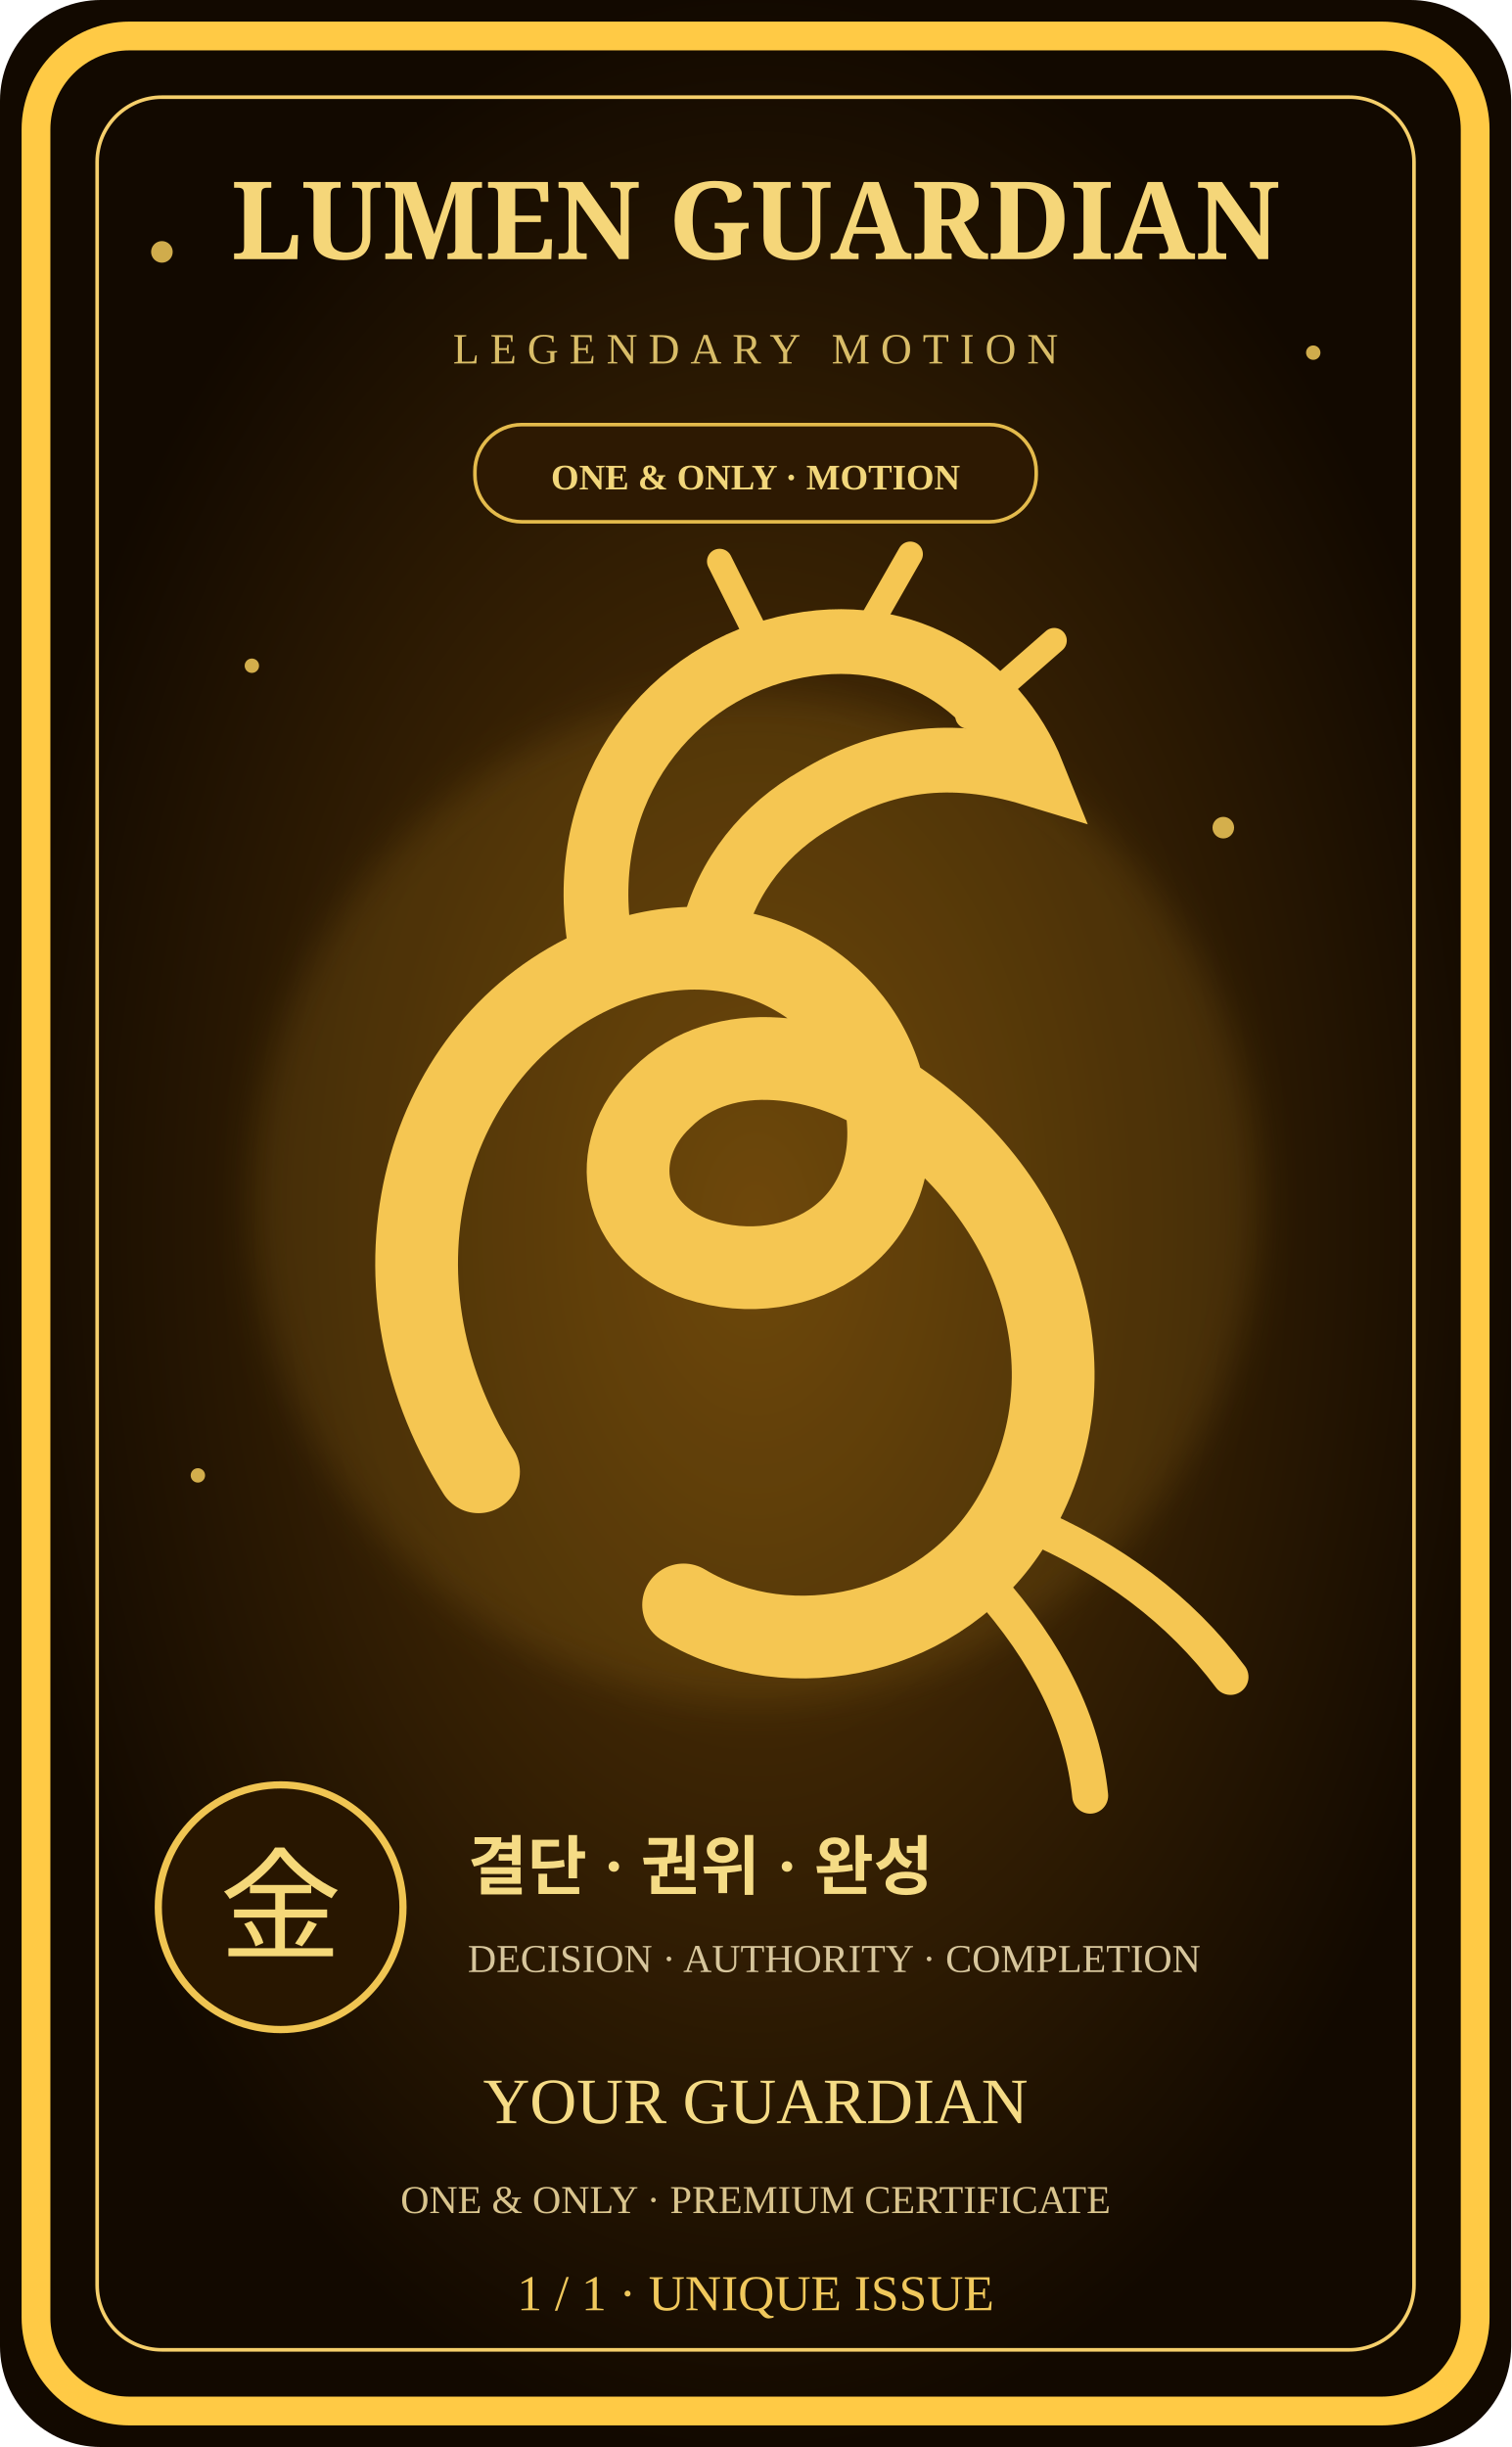
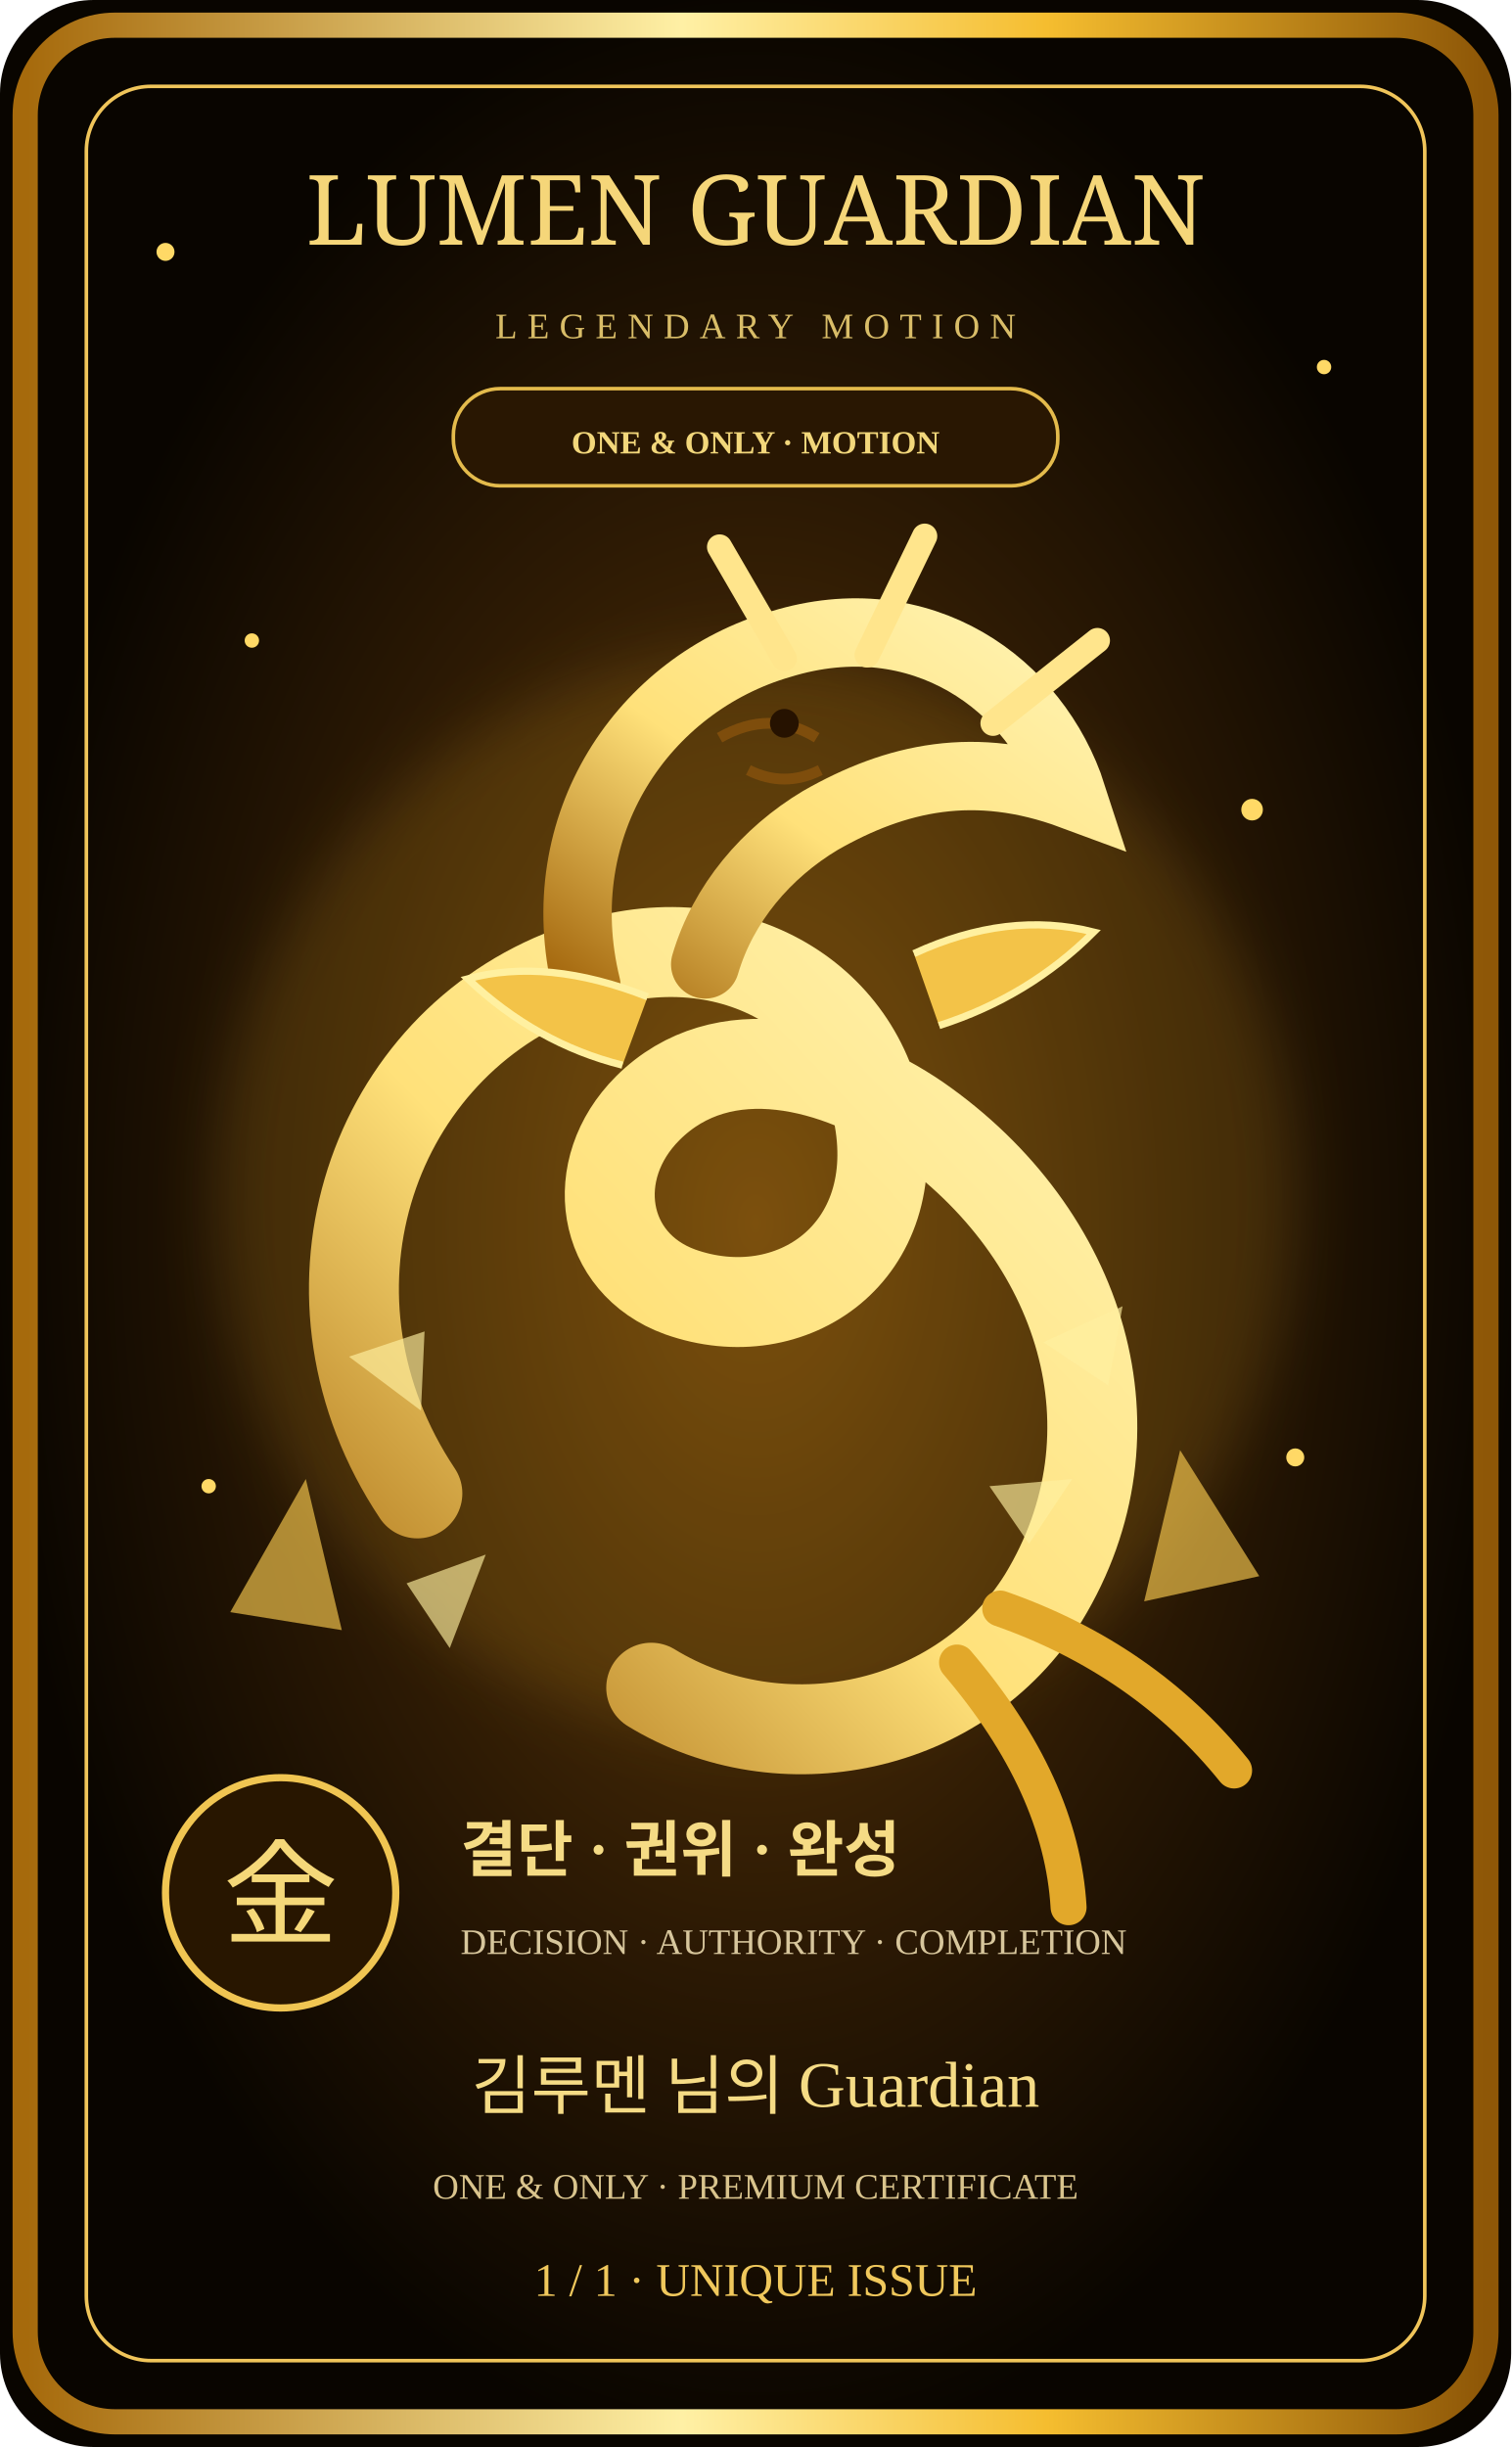
<svg xmlns="http://www.w3.org/2000/svg" viewBox="0 0 420 680">
  <defs>
-     <radialGradient id="g">
-       <stop stop-color="#5c3907" />
-       <stop offset="1" stop-color="#120900" />
+     <radialGradient id="bg">
+       <stop stop-color="#694009" />
+       <stop offset=".58" stop-color="#2d1a04" />
+       <stop offset="1" stop-color="#090500" />
    </radialGradient>
+     <linearGradient id="gold">
+       <stop stop-color="#a66a0c" />
+       <stop offset=".45" stop-color="#fff0a5" />
+       <stop offset=".7" stop-color="#f5bd2f" />
+       <stop offset="1" stop-color="#8e5707" />
+     </linearGradient>
+     <linearGradient id="scale" x1="0" y1="1" x2="1" y2="0">
+       <stop stop-color="#a66a10" />
+       <stop offset=".45" stop-color="#ffe17a" />
+       <stop offset="1" stop-color="#fff3b2" />
+     </linearGradient>
    <filter id="gl">
-       <feGaussianBlur stdDeviation="5" />
+       <feGaussianBlur stdDeviation="8" />
    </filter>
  </defs>
-   <rect width="420" height="680" rx="28" fill="url(#g)" />
-   <rect x="10" y="10" width="400" height="660" rx="26" fill="none" stroke="#ffca45" stroke-width="8" />
-   <rect x="27" y="27" width="366" height="626" rx="18" fill="none" stroke="#f5cf6b" />
-   <g fill="#ffd55f" opacity=".8">
-     <circle cx="45" cy="70" r="3" />
-     <circle cx="365" cy="98" r="2" />
-     <circle cx="70" cy="185" r="2" />
-     <circle cx="340" cy="230" r="3" />
-     <circle cx="55" cy="410" r="2" />
+   <rect width="420" height="680" rx="26" fill="url(#bg)" />
+   <rect x="7" y="7" width="406" height="666" rx="25" fill="none" stroke="url(#gold)" stroke-width="7" />
+   <rect x="24" y="24" width="372" height="632" rx="18" fill="none" stroke="#f0c55a" />
+   <g fill="#ffd966">
+     <circle cx="46" cy="70" r="2.5" />
+     <circle cx="368" cy="102" r="2" />
+     <circle cx="70" cy="178" r="2" />
+     <circle cx="348" cy="225" r="3" />
+     <circle cx="58" cy="413" r="2" />
+     <circle cx="360" cy="405" r="2.5" />
  </g>
-   <text x="210" y="72" text-anchor="middle" fill="#f5d679" font-family="Georgia,serif" font-size="30" font-weight="700">LUMEN GUARDIAN</text>
-   <text x="210" y="101" text-anchor="middle" fill="#d9bd68" font-size="12" letter-spacing="3">LEGENDARY MOTION</text>
-   <rect x="132" y="118" width="156" height="27" rx="13" fill="#2d1902" stroke="#e4bb4c" />
-   <text x="210" y="136" text-anchor="middle" fill="#f2d77b" font-size="10" font-weight="700">ONE &amp; ONLY · MOTION</text>
-   <circle cx="210" cy="333" r="140" fill="#e0a521" opacity=".14" filter="url(#gl)" />
-   <g transform="translate(210 335)" fill="none" stroke="#f5c652" stroke-linecap="round">
-     <path d="M-77 74C-111 20-92-45-43-66C-5-82 30-61 36-30C43 6 12 24-16 15C-37 8-42-15-26-30C-9-47 20-42 39-29C79-2 96 47 71 88C52 119 10 129-20 111" stroke-width="23" />
-     <path d="M-42-67C-52-109-29-144 5-154C40-164 67-145 77-120C54-127 35-124 17-113C3-105-8-92-12-75" stroke-width="18" />
-     <path d="M4-151L-10-179M27-153L43-181M59-136L83-157" stroke-width="7" />
-     <path d="M75 88Q111 103 132 131M64 105Q90 134 93 164" stroke-width="10" />
+   <text x="210" y="68" text-anchor="middle" fill="#f5d679" font-family="Georgia,serif" font-size="27">LUMEN GUARDIAN</text>
+   <text x="210" y="94" text-anchor="middle" fill="#d9bd68" font-size="10" letter-spacing="2.8">LEGENDARY MOTION</text>
+   <rect x="126" y="108" width="168" height="27" rx="13" fill="#291702" stroke="#e4bb4c" />
+   <text x="210" y="126" text-anchor="middle" fill="#f2d77b" font-size="9" font-weight="700">ONE &amp; ONLY · MOTION</text>
+   <circle cx="210" cy="332" r="150" fill="#e0a521" opacity=".16" filter="url(#gl)" />
+   <g transform="translate(210 341)">
+     <path d="M-94 74C-130 20-108-48-54-70C-11-88 27-66 34-32C42 7 10 29-21 18C-43 10-47-16-30-33C-9-54 23-45 45-30C91 2 108 57 80 103C57 140 7 150-29 128" fill="none" stroke="url(#scale)" stroke-width="25" stroke-linecap="round" />
+     <path d="M-47-67C-58-112-31-151 7-162C46-174 78-151 88-120C61-130 39-125 18-113C3-104-9-90-14-73" fill="none" stroke="url(#scale)" stroke-width="19" stroke-linecap="round" />
+     <path d="M8-158l-18-31M31-159l16-33M66-140l29-23" stroke="#ffe58c" stroke-width="7" stroke-linecap="round" />
+     <path d="M-30-64q-28-11-50-5q19 18 43 24M44-76q26-12 50-6q-18 18-43 26" fill="#f3c348" stroke="#fff0a0" stroke-width="2" />
+     <path d="M68 106q40 14 65 45M56 121q29 34 31 68" fill="none" stroke="#e2a82a" stroke-width="10" stroke-linecap="round" />
+     <path d="M-10-136q14-8 27 0M-2-127q10 5 20 0" stroke="#7e4d0c" stroke-width="3" fill="none" />
+     <circle cx="8" cy="-140" r="4" fill="#261200" />
+     <g fill="#fff0a0" opacity=".65">
+       <path d="M-93 51l-20-15l21-7M-75 91l-22 8l12 18M65 72l23-2l-12 18M80 32l22-10l-4 22" />
+     </g>
  </g>
-   <circle cx="78" cy="530" r="34" fill="#281600" stroke="#f0c552" stroke-width="2" />
-   <text x="78" y="542" text-anchor="middle" fill="#f5d879" font-size="34" font-family="serif">金</text>
-   <text x="130" y="525" fill="#f5db85" font-size="18" font-weight="700">결단 · 권위 · 완성</text>
-   <text x="130" y="548" fill="#d7c69c" font-size="11">DECISION · AUTHORITY · COMPLETION</text>
-   <text x="210" y="590" text-anchor="middle" fill="#f5db85" font-size="18">YOUR GUARDIAN</text>
-   <text x="210" y="615" text-anchor="middle" fill="#d9c48d" font-size="11">ONE &amp; ONLY · PREMIUM CERTIFICATE</text>
-   <text x="210" y="642" text-anchor="middle" fill="#f0c85c" font-size="14">1 / 1 · UNIQUE ISSUE</text>
+   <g fill="#f9ca4e" opacity=".65">
+     <path d="M64 448l21-37l10 42M350 438l-22-35l-10 42" />
+   </g>
+   <circle cx="78" cy="526" r="32" fill="#281600" stroke="#f0c552" stroke-width="2" />
+   <text x="78" y="538" text-anchor="middle" fill="#f5d879" font-size="32" font-family="serif">金</text>
+   <text x="128" y="520" fill="#f5db85" font-size="17" font-weight="700">결단 · 권위 · 완성</text>
+   <text x="128" y="543" fill="#d7c69c" font-size="10">DECISION · AUTHORITY · COMPLETION</text>
+   <text x="210" y="586" text-anchor="middle" fill="#f5db85" font-size="18">김루멘 님의 Guardian</text>
+   <text x="210" y="611" text-anchor="middle" fill="#d9c48d" font-size="10">ONE &amp; ONLY · PREMIUM CERTIFICATE</text>
+   <text x="210" y="638" text-anchor="middle" fill="#f0c85c" font-size="13">1 / 1 · UNIQUE ISSUE</text>
</svg>
